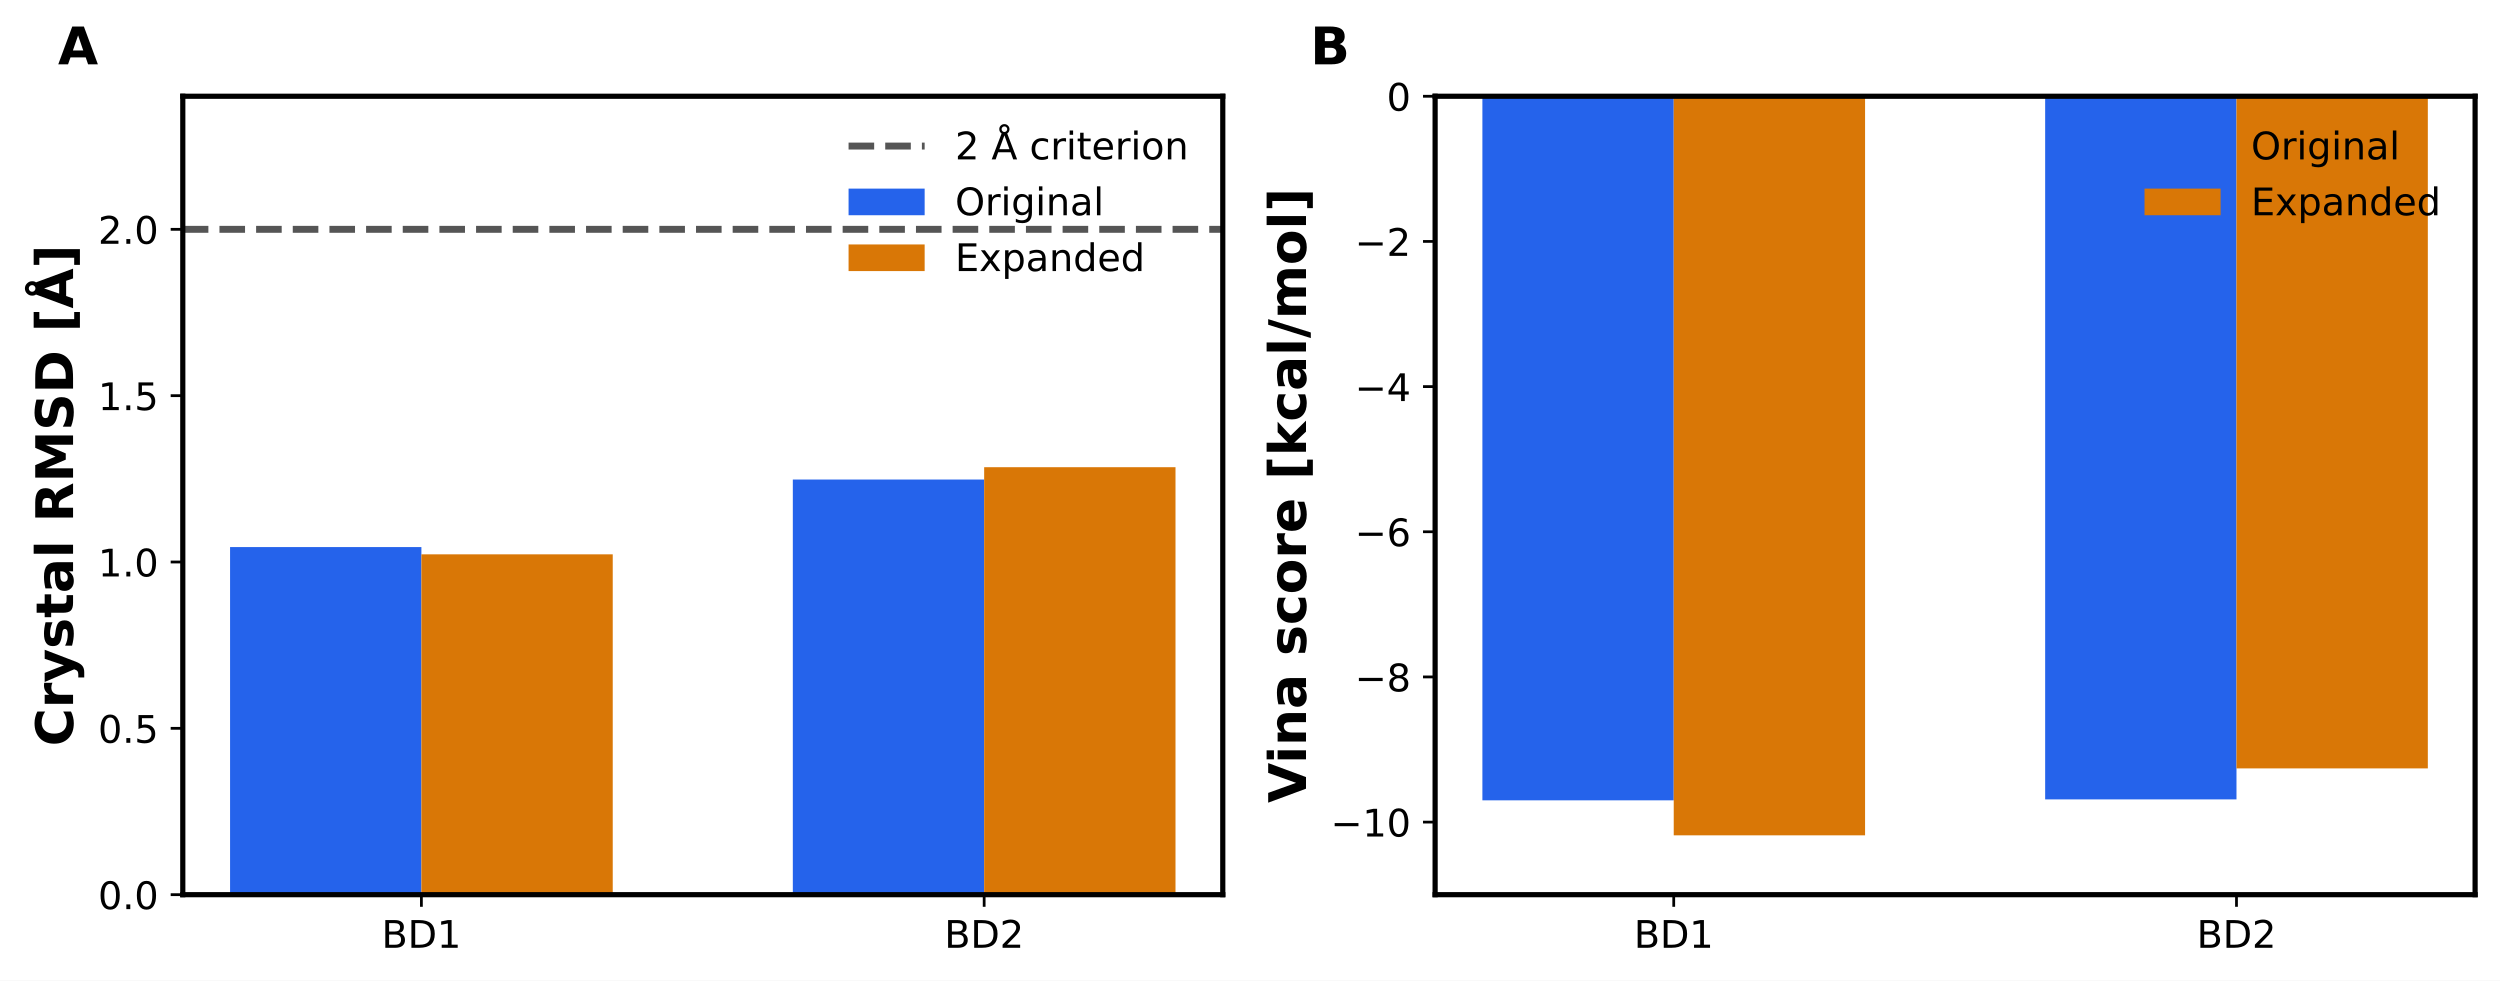
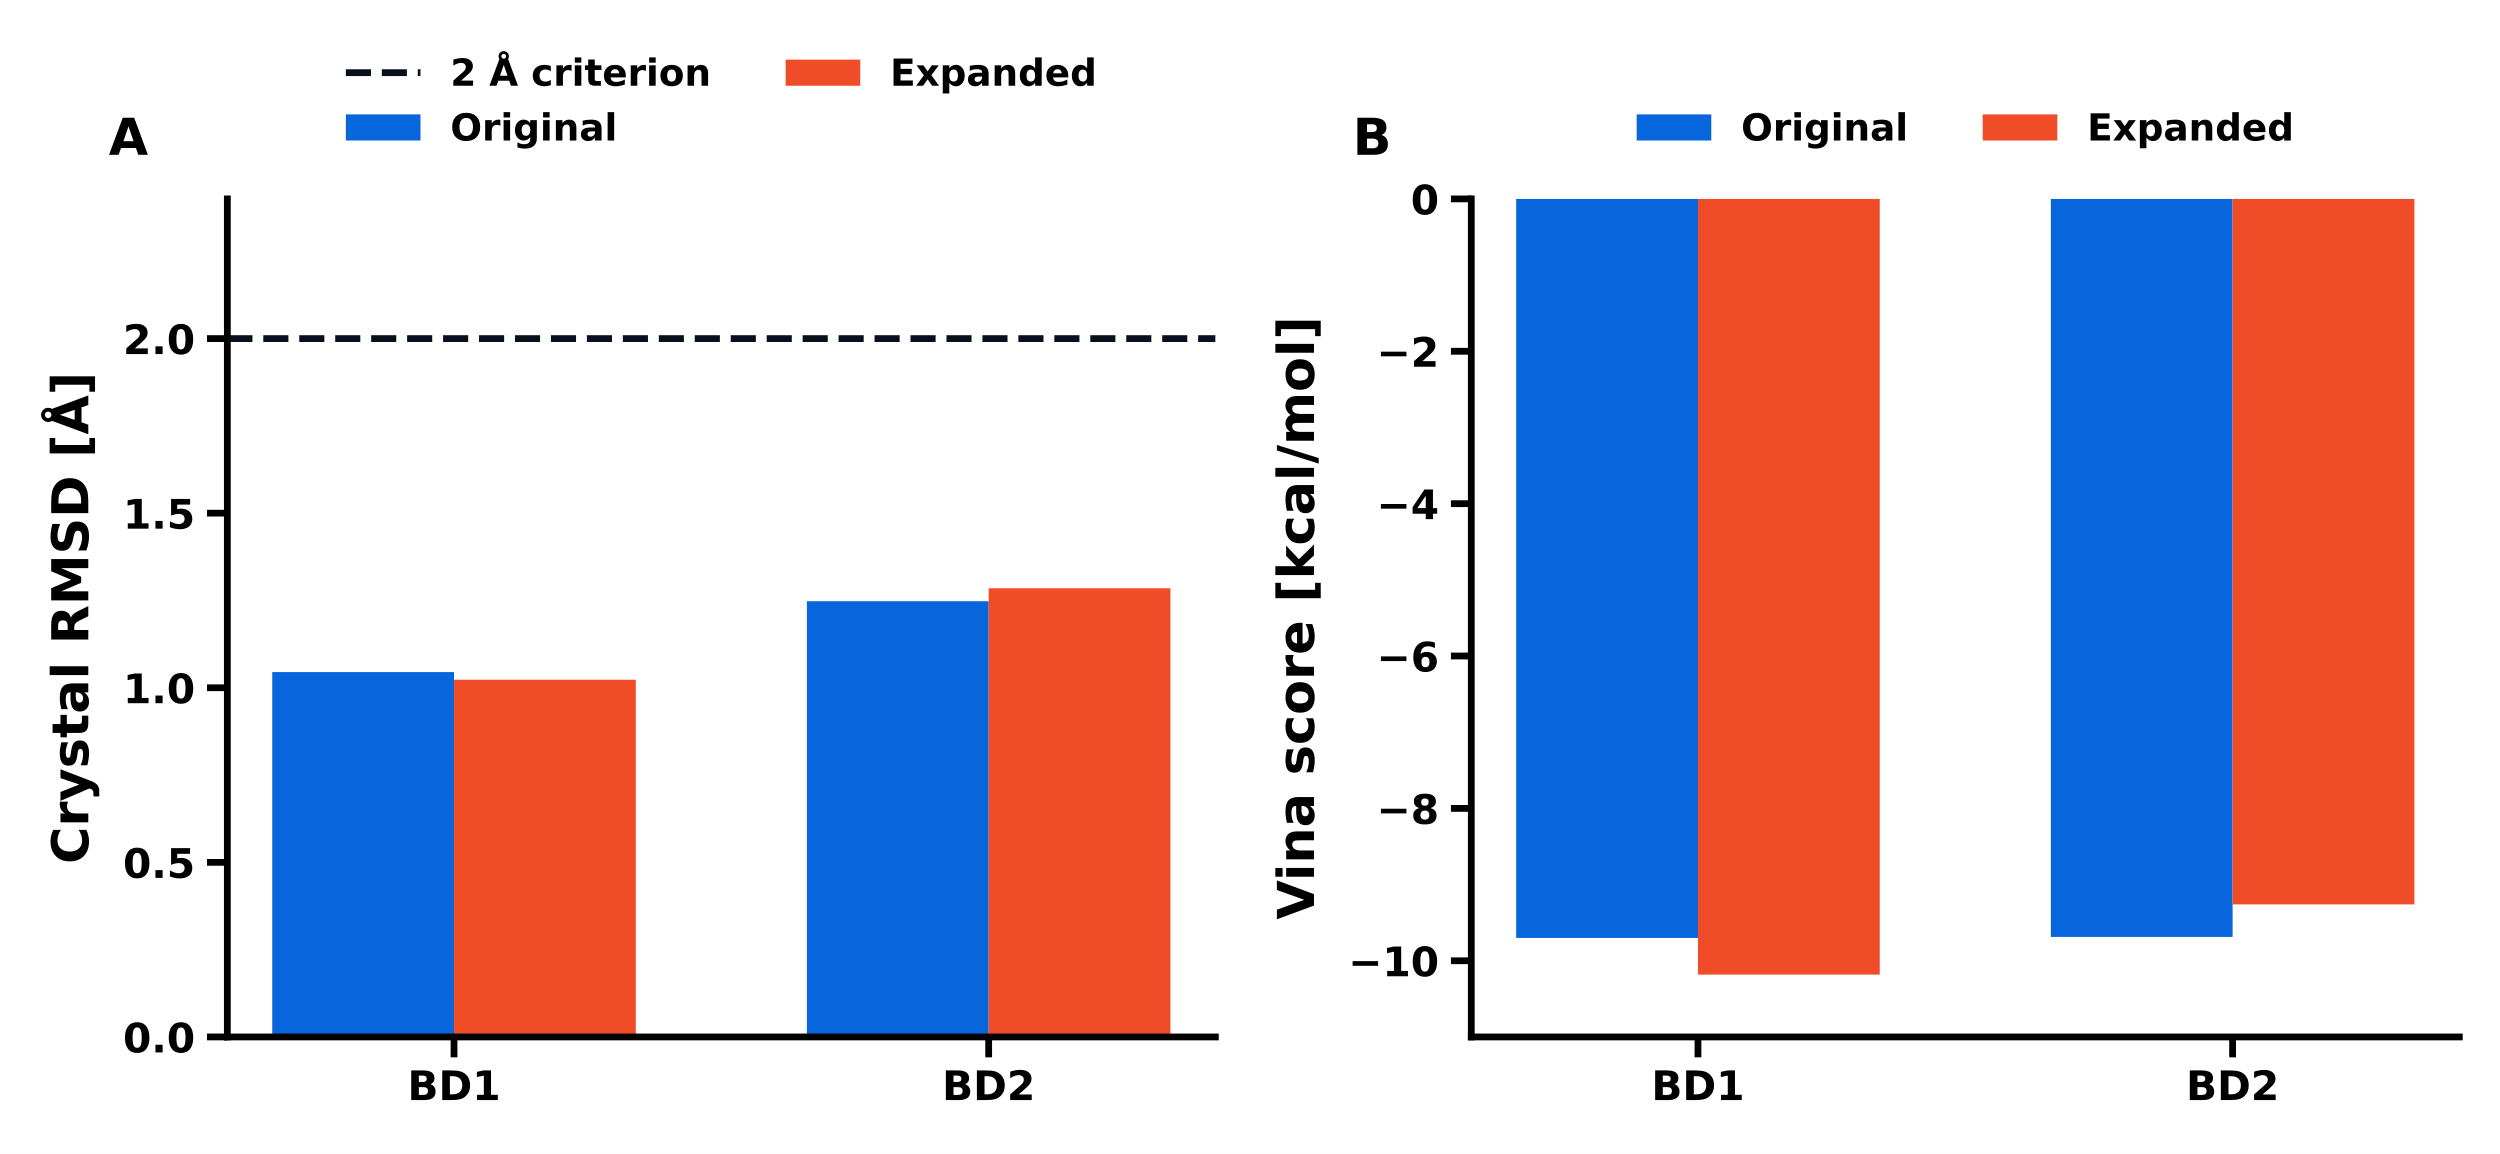
- <svg xmlns="http://www.w3.org/2000/svg" xmlns:xlink="http://www.w3.org/1999/xlink" width="722.884pt" height="283.546pt" viewBox="0 0 722.884 283.546" version="1.1">
+ <svg xmlns="http://www.w3.org/2000/svg" xmlns:xlink="http://www.w3.org/1999/xlink" width="737.008pt" height="340.157pt" viewBox="0 0 737.008 340.157" version="1.1">
  <defs>
    <style type="text/css">*{stroke-linejoin: round; stroke-linecap: butt}</style>
  </defs>
  <g id="figure_1">
    <g id="patch_1">
-       <path d="M 0 283.546  L 722.884 283.546  L 722.884 0  L 0 0  z " style="fill: #ffffff" />
+       <path d="M 0 340.157  L 737.008 340.157  L 737.008 0  L 0 0  z " style="fill: #ffffff" />
    </g>
    <g id="axes_1">
      <g id="patch_2">
-         <path d="M 52.854 258.7  L 353.569 258.7  L 353.569 27.832  L 52.854 27.832  z " style="fill: #ffffff" />
+         <path d="M 67.02 305.697  L 358.289 305.697  L 358.289 58.638  L 67.02 58.638  z " style="fill: #ffffff" />
      </g>
      <g id="patch_3">
-         <path d="M 66.523 258.7  L 121.85 258.7  L 121.85 158.177  L 66.523 158.177  z " clip-path="url(#p9606c277c2)" style="fill: #2563eb" />
+         <path d="M 80.259 305.697  L 133.848 305.697  L 133.848 198.124  L 80.259 198.124  z " clip-path="url(#pa5813b29bb)" style="fill: #0866dd" />
      </g>
      <g id="patch_4">
-         <path d="M 229.248 258.7  L 284.574 258.7  L 284.574 138.649  L 229.248 138.649  z " clip-path="url(#p9606c277c2)" style="fill: #2563eb" />
+         <path d="M 237.873 305.697  L 291.461 305.697  L 291.461 177.227  L 237.873 177.227  z " clip-path="url(#pa5813b29bb)" style="fill: #0866dd" />
      </g>
      <g id="patch_5">
-         <path d="M 121.85 258.7  L 177.176 258.7  L 177.176 160.293  L 121.85 160.293  z " clip-path="url(#p9606c277c2)" style="fill: #d97706" />
+         <path d="M 133.848 305.697  L 187.436 305.697  L 187.436 200.389  L 133.848 200.389  z " clip-path="url(#pa5813b29bb)" style="fill: #f04c28" />
      </g>
      <g id="patch_6">
-         <path d="M 284.574 258.7  L 339.901 258.7  L 339.901 135.09  L 284.574 135.09  z " clip-path="url(#p9606c277c2)" style="fill: #d97706" />
+         <path d="M 291.461 305.697  L 345.049 305.697  L 345.049 173.418  L 291.461 173.418  z " clip-path="url(#pa5813b29bb)" style="fill: #f04c28" />
      </g>
      <g id="matplotlib.axis_1">
        <g id="xtick_1">
          <g id="line2d_1">
            <defs>
-               <path id="m97d66469f7" d="M 0 0  L 0 3.5  " style="stroke: #000000; stroke-width: 0.8" />
+               <path id="m5788b3147f" d="M 0 0  L 0 6  " style="stroke: #000000; stroke-width: 2" />
            </defs>
            <g>
-               <use xlink:href="#m97d66469f7" x="121.85" y="258.7" style="stroke: #000000; stroke-width: 0.8" />
+               <use xlink:href="#m5788b3147f" x="133.848" y="305.697" style="stroke: #000000; stroke-width: 2" />
            </g>
          </g>
          <g id="text_1">
-             <text style="font-size: 11px; font-family: 'DejaVu Sans'; text-anchor: middle" x="121.85" y="274.058" transform="rotate(-0 121.8496 274.0585)">BD1</text>
+             <text style="font-weight: 700; font-size: 12px; font-family: 'DejaVu Sans'; text-anchor: middle" x="133.848" y="324.316" transform="rotate(-0 133.8479 324.3156)">BD1</text>
          </g>
        </g>
        <g id="xtick_2">
          <g id="line2d_2">
            <g>
-               <use xlink:href="#m97d66469f7" x="284.574" y="258.7" style="stroke: #000000; stroke-width: 0.8" />
+               <use xlink:href="#m5788b3147f" x="291.461" y="305.697" style="stroke: #000000; stroke-width: 2" />
            </g>
          </g>
          <g id="text_2">
-             <text style="font-size: 11px; font-family: 'DejaVu Sans'; text-anchor: middle" x="284.574" y="274.058" transform="rotate(-0 284.5742 274.0585)">BD2</text>
+             <text style="font-weight: 700; font-size: 12px; font-family: 'DejaVu Sans'; text-anchor: middle" x="291.461" y="324.316" transform="rotate(-0 291.461 324.3156)">BD2</text>
          </g>
        </g>
      </g>
      <g id="matplotlib.axis_2">
        <g id="ytick_1">
          <g id="line2d_3">
            <defs>
-               <path id="m3487bd37d3" d="M 0 0  L -3.5 0  " style="stroke: #000000; stroke-width: 0.8" />
+               <path id="m7551f8839b" d="M 0 0  L -6 0  " style="stroke: #000000; stroke-width: 2" />
            </defs>
            <g>
-               <use xlink:href="#m3487bd37d3" x="52.854" y="258.7" style="stroke: #000000; stroke-width: 0.8" />
+               <use xlink:href="#m7551f8839b" x="67.02" y="305.697" style="stroke: #000000; stroke-width: 2" />
            </g>
          </g>
          <g id="text_3">
-             <text style="font-size: 11px; font-family: 'DejaVu Sans'; text-anchor: end" x="45.854" y="262.879" transform="rotate(-0 45.85437 262.8793)">0.0</text>
+             <text style="font-weight: 700; font-size: 12px; font-family: 'DejaVu Sans'; text-anchor: end" x="57.52" y="310.257" transform="rotate(-0 57.52 310.2565)">0.0</text>
          </g>
        </g>
        <g id="ytick_2">
          <g id="line2d_4">
            <g>
-               <use xlink:href="#m3487bd37d3" x="52.854" y="210.603" style="stroke: #000000; stroke-width: 0.8" />
+               <use xlink:href="#m7551f8839b" x="67.02" y="254.227" style="stroke: #000000; stroke-width: 2" />
            </g>
          </g>
          <g id="text_4">
-             <text style="font-size: 11px; font-family: 'DejaVu Sans'; text-anchor: end" x="45.854" y="214.782" transform="rotate(-0 45.85437 214.7819)">0.5</text>
+             <text style="font-weight: 700; font-size: 12px; font-family: 'DejaVu Sans'; text-anchor: end" x="57.52" y="258.786" transform="rotate(-0 57.52 258.7859)">0.5</text>
          </g>
        </g>
        <g id="ytick_3">
          <g id="line2d_5">
            <g>
-               <use xlink:href="#m3487bd37d3" x="52.854" y="162.505" style="stroke: #000000; stroke-width: 0.8" />
+               <use xlink:href="#m7551f8839b" x="67.02" y="202.756" style="stroke: #000000; stroke-width: 2" />
            </g>
          </g>
          <g id="text_5">
-             <text style="font-size: 11px; font-family: 'DejaVu Sans'; text-anchor: end" x="45.854" y="166.684" transform="rotate(-0 45.85437 166.6844)">1.0</text>
+             <text style="font-weight: 700; font-size: 12px; font-family: 'DejaVu Sans'; text-anchor: end" x="57.52" y="207.315" transform="rotate(-0 57.52 207.3153)">1.0</text>
          </g>
        </g>
        <g id="ytick_4">
          <g id="line2d_6">
            <g>
-               <use xlink:href="#m3487bd37d3" x="52.854" y="114.408" style="stroke: #000000; stroke-width: 0.8" />
+               <use xlink:href="#m7551f8839b" x="67.02" y="151.286" style="stroke: #000000; stroke-width: 2" />
            </g>
          </g>
          <g id="text_6">
-             <text style="font-size: 11px; font-family: 'DejaVu Sans'; text-anchor: end" x="45.854" y="118.587" transform="rotate(-0 45.85437 118.587)">1.5</text>
+             <text style="font-weight: 700; font-size: 12px; font-family: 'DejaVu Sans'; text-anchor: end" x="57.52" y="155.845" transform="rotate(-0 57.52 155.8446)">1.5</text>
          </g>
        </g>
        <g id="ytick_5">
          <g id="line2d_7">
            <g>
-               <use xlink:href="#m3487bd37d3" x="52.854" y="66.31" style="stroke: #000000; stroke-width: 0.8" />
+               <use xlink:href="#m7551f8839b" x="67.02" y="99.815" style="stroke: #000000; stroke-width: 2" />
            </g>
          </g>
          <g id="text_7">
-             <text style="font-size: 11px; font-family: 'DejaVu Sans'; text-anchor: end" x="45.854" y="70.489" transform="rotate(-0 45.85437 70.48948)">2.0</text>
+             <text style="font-weight: 700; font-size: 12px; font-family: 'DejaVu Sans'; text-anchor: end" x="57.52" y="104.374" transform="rotate(-0 57.52 104.374)">2.0</text>
          </g>
        </g>
        <g id="text_8">
-           <text style="font-weight: 700; font-size: 15px; font-family: 'DejaVu Sans'; text-anchor: middle" x="21.124" y="143.266" transform="rotate(-90 21.12422 143.2663)">Crystal RMSD [Å]</text>
+           <text style="font-weight: 700; font-size: 15px; font-family: 'DejaVu Sans'; text-anchor: middle" x="26.026" y="182.168" transform="rotate(-90 26.02641 182.168)">Crystal RMSD [Å]</text>
        </g>
      </g>
      <g id="line2d_8">
-         <path d="M 52.854 66.31  L 353.569 66.31  " clip-path="url(#p9606c277c2)" style="fill: none; stroke-dasharray: 7.4,3.2; stroke-dashoffset: 0; stroke: #555555; stroke-width: 2" />
+         <path d="M 67.02 99.815  L 358.289 99.815  " clip-path="url(#pa5813b29bb)" style="fill: none; stroke-dasharray: 7.4,3.2; stroke-dashoffset: 0; stroke: #080f1d; stroke-width: 2" />
      </g>
      <g id="patch_7">
-         <path d="M 52.854 258.7  L 52.854 27.832  " style="fill: none; stroke: #000000; stroke-width: 1.5; stroke-linejoin: miter; stroke-linecap: square" />
+         <path d="M 67.02 305.697  L 67.02 58.638  " style="fill: none; stroke: #000000; stroke-width: 2; stroke-linejoin: miter; stroke-linecap: square" />
      </g>
      <g id="patch_8">
-         <path d="M 353.569 258.7  L 353.569 27.832  " style="fill: none; stroke: #000000; stroke-width: 1.5; stroke-linejoin: miter; stroke-linecap: square" />
-       </g>
-       <g id="patch_9">
-         <path d="M 52.854 258.7  L 353.569 258.7  " style="fill: none; stroke: #000000; stroke-width: 1.5; stroke-linejoin: miter; stroke-linecap: square" />
-       </g>
-       <g id="patch_10">
-         <path d="M 52.854 27.832  L 353.569 27.832  " style="fill: none; stroke: #000000; stroke-width: 1.5; stroke-linejoin: miter; stroke-linecap: square" />
+         <path d="M 67.02 305.697  L 358.289 305.697  " style="fill: none; stroke: #000000; stroke-width: 2; stroke-linejoin: miter; stroke-linecap: square" />
      </g>
      <g id="text_9">
-         <text style="font-weight: 700; font-size: 15px; font-family: 'DejaVu Sans'; text-anchor: start" x="16.769" y="18.598" transform="rotate(-0 16.76857 18.59766)">A</text>
+         <text style="font-weight: 700; font-size: 15px; font-family: 'DejaVu Sans'; text-anchor: start" x="32.068" y="45.637" transform="rotate(-0 32.06773 45.63653)">A</text>
      </g>
      <g id="legend_1">
        <g id="line2d_9">
-           <path d="M 245.367 42.241  L 256.367 42.241  L 267.367 42.241  " style="fill: none; stroke-dasharray: 7.4,3.2; stroke-dashoffset: 0; stroke: #555555; stroke-width: 2" />
+           <path d="M 101.96 21.428  L 112.96 21.428  L 123.96 21.428  " style="fill: none; stroke-dasharray: 7.4,3.2; stroke-dashoffset: 0; stroke: #080f1d; stroke-width: 2" />
        </g>
        <g id="text_10">
-           <text style="font-size: 11px; font-family: 'DejaVu Sans'; text-anchor: start" x="276.167" y="46.091" transform="rotate(-0 276.1672 46.09065)">2 Å criterion</text>
-         </g>
-         <g id="patch_11">
-           <path d="M 245.367 62.237  L 267.367 62.237  L 267.367 54.537  L 245.367 54.537  z " style="fill: #2563eb" />
+           <text style="font-weight: 700; font-size: 11px; font-family: 'DejaVu Sans'; text-anchor: start" x="132.76" y="25.278" transform="rotate(-0 132.7601 25.27771)">2 Å criterion</text>
+         </g>
+         <g id="patch_9">
+           <path d="M 101.96 41.424  L 123.96 41.424  L 123.96 33.724  L 101.96 33.724  z " style="fill: #0866dd" />
        </g>
        <g id="text_11">
-           <text style="font-size: 11px; font-family: 'DejaVu Sans'; text-anchor: start" x="276.167" y="62.237" transform="rotate(-0 276.1672 62.23659)">Original</text>
-         </g>
-         <g id="patch_12">
-           <path d="M 245.367 78.383  L 267.367 78.383  L 267.367 70.683  L 245.367 70.683  z " style="fill: #d97706" />
+           <text style="font-weight: 700; font-size: 11px; font-family: 'DejaVu Sans'; text-anchor: start" x="132.76" y="41.424" transform="rotate(-0 132.7601 41.42365)">Original</text>
+         </g>
+         <g id="patch_10">
+           <path d="M 231.604 25.278  L 253.604 25.278  L 253.604 17.578  L 231.604 17.578  z " style="fill: #f04c28" />
        </g>
        <g id="text_12">
-           <text style="font-size: 11px; font-family: 'DejaVu Sans'; text-anchor: start" x="276.167" y="78.383" transform="rotate(-0 276.1672 78.38253)">Expanded</text>
+           <text style="font-weight: 700; font-size: 11px; font-family: 'DejaVu Sans'; text-anchor: start" x="262.404" y="25.278" transform="rotate(-0 262.4037 25.27771)">Expanded</text>
        </g>
      </g>
    </g>
    <g id="axes_2">
+       <g id="patch_11">
+         <path d="M 433.739 305.697  L 725.008 305.697  L 725.008 58.638  L 433.739 58.638  z " style="fill: #ffffff" />
+       </g>
+       <g id="patch_12">
+         <path d="M 446.978 58.638  L 500.567 58.638  L 500.567 276.5  L 446.978 276.5  z " clip-path="url(#p24d0524338)" style="fill: #0866dd" />
+       </g>
      <g id="patch_13">
-         <path d="M 414.969 258.7  L 715.684 258.7  L 715.684 27.832  L 414.969 27.832  z " style="fill: #ffffff" />
+         <path d="M 604.591 58.638  L 658.18 58.638  L 658.18 276.208  L 604.591 276.208  z " clip-path="url(#p24d0524338)" style="fill: #0866dd" />
      </g>
      <g id="patch_14">
-         <path d="M 428.638 27.832  L 483.965 27.832  L 483.965 231.416  L 428.638 231.416  z " clip-path="url(#pc58e76c46e)" style="fill: #2563eb" />
+         <path d="M 500.567 58.638  L 554.155 58.638  L 554.155 287.325  L 500.567 287.325  z " clip-path="url(#p24d0524338)" style="fill: #f04c28" />
      </g>
      <g id="patch_15">
-         <path d="M 591.363 27.832  L 646.689 27.832  L 646.689 231.143  L 591.363 231.143  z " clip-path="url(#pc58e76c46e)" style="fill: #2563eb" />
-       </g>
-       <g id="patch_16">
-         <path d="M 483.965 27.832  L 539.291 27.832  L 539.291 241.532  L 483.965 241.532  z " clip-path="url(#pc58e76c46e)" style="fill: #d97706" />
-       </g>
-       <g id="patch_17">
-         <path d="M 646.689 27.832  L 702.016 27.832  L 702.016 222.181  L 646.689 222.181  z " clip-path="url(#pc58e76c46e)" style="fill: #d97706" />
+         <path d="M 658.18 58.638  L 711.768 58.638  L 711.768 266.617  L 658.18 266.617  z " clip-path="url(#p24d0524338)" style="fill: #f04c28" />
      </g>
      <g id="matplotlib.axis_3">
        <g id="xtick_3">
          <g id="line2d_10">
            <g>
-               <use xlink:href="#m97d66469f7" x="483.965" y="258.7" style="stroke: #000000; stroke-width: 0.8" />
+               <use xlink:href="#m5788b3147f" x="500.567" y="305.697" style="stroke: #000000; stroke-width: 2" />
            </g>
          </g>
          <g id="text_13">
-             <text style="font-size: 11px; font-family: 'DejaVu Sans'; text-anchor: middle" x="483.965" y="274.058" transform="rotate(-0 483.9646 274.0585)">BD1</text>
+             <text style="font-weight: 700; font-size: 12px; font-family: 'DejaVu Sans'; text-anchor: middle" x="500.567" y="324.316" transform="rotate(-0 500.5669 324.3156)">BD1</text>
          </g>
        </g>
        <g id="xtick_4">
          <g id="line2d_11">
            <g>
-               <use xlink:href="#m97d66469f7" x="646.689" y="258.7" style="stroke: #000000; stroke-width: 0.8" />
+               <use xlink:href="#m5788b3147f" x="658.18" y="305.697" style="stroke: #000000; stroke-width: 2" />
            </g>
          </g>
          <g id="text_14">
-             <text style="font-size: 11px; font-family: 'DejaVu Sans'; text-anchor: middle" x="646.689" y="274.058" transform="rotate(-0 646.6892 274.0585)">BD2</text>
+             <text style="font-weight: 700; font-size: 12px; font-family: 'DejaVu Sans'; text-anchor: middle" x="658.18" y="324.316" transform="rotate(-0 658.1799 324.3156)">BD2</text>
          </g>
        </g>
      </g>
      <g id="matplotlib.axis_4">
        <g id="ytick_6">
          <g id="line2d_12">
            <g>
-               <use xlink:href="#m3487bd37d3" x="414.969" y="237.712" style="stroke: #000000; stroke-width: 0.8" />
+               <use xlink:href="#m7551f8839b" x="433.739" y="283.238" style="stroke: #000000; stroke-width: 2" />
            </g>
          </g>
          <g id="text_15">
-             <text style="font-size: 11px; font-family: 'DejaVu Sans'; text-anchor: end" x="407.969" y="241.891" transform="rotate(-0 407.9694 241.8914)">−10</text>
+             <text style="font-weight: 700; font-size: 12px; font-family: 'DejaVu Sans'; text-anchor: end" x="424.239" y="287.797" transform="rotate(-0 424.2389 287.7966)">−10</text>
          </g>
        </g>
        <g id="ytick_7">
          <g id="line2d_13">
            <g>
-               <use xlink:href="#m3487bd37d3" x="414.969" y="195.736" style="stroke: #000000; stroke-width: 0.8" />
+               <use xlink:href="#m7551f8839b" x="433.739" y="238.318" style="stroke: #000000; stroke-width: 2" />
            </g>
          </g>
          <g id="text_16">
-             <text style="font-size: 11px; font-family: 'DejaVu Sans'; text-anchor: end" x="407.969" y="199.915" transform="rotate(-0 407.9694 199.9154)">−8</text>
+             <text style="font-weight: 700; font-size: 12px; font-family: 'DejaVu Sans'; text-anchor: end" x="424.239" y="242.877" transform="rotate(-0 424.2389 242.8768)">−8</text>
          </g>
        </g>
        <g id="ytick_8">
          <g id="line2d_14">
            <g>
-               <use xlink:href="#m3487bd37d3" x="414.969" y="153.76" style="stroke: #000000; stroke-width: 0.8" />
+               <use xlink:href="#m7551f8839b" x="433.739" y="193.398" style="stroke: #000000; stroke-width: 2" />
            </g>
          </g>
          <g id="text_17">
-             <text style="font-size: 11px; font-family: 'DejaVu Sans'; text-anchor: end" x="407.969" y="157.939" transform="rotate(-0 407.9694 157.9394)">−6</text>
+             <text style="font-weight: 700; font-size: 12px; font-family: 'DejaVu Sans'; text-anchor: end" x="424.239" y="197.957" transform="rotate(-0 424.2389 197.957)">−6</text>
          </g>
        </g>
        <g id="ytick_9">
          <g id="line2d_15">
            <g>
-               <use xlink:href="#m3487bd37d3" x="414.969" y="111.784" style="stroke: #000000; stroke-width: 0.8" />
+               <use xlink:href="#m7551f8839b" x="433.739" y="148.478" style="stroke: #000000; stroke-width: 2" />
            </g>
          </g>
          <g id="text_18">
-             <text style="font-size: 11px; font-family: 'DejaVu Sans'; text-anchor: end" x="407.969" y="115.963" transform="rotate(-0 407.9694 115.9635)">−4</text>
+             <text style="font-weight: 700; font-size: 12px; font-family: 'DejaVu Sans'; text-anchor: end" x="424.239" y="153.037" transform="rotate(-0 424.2389 153.0371)">−4</text>
          </g>
        </g>
        <g id="ytick_10">
          <g id="line2d_16">
            <g>
-               <use xlink:href="#m3487bd37d3" x="414.969" y="69.808" style="stroke: #000000; stroke-width: 0.8" />
+               <use xlink:href="#m7551f8839b" x="433.739" y="103.558" style="stroke: #000000; stroke-width: 2" />
            </g>
          </g>
          <g id="text_19">
-             <text style="font-size: 11px; font-family: 'DejaVu Sans'; text-anchor: end" x="407.969" y="73.987" transform="rotate(-0 407.9694 73.98748)">−2</text>
+             <text style="font-weight: 700; font-size: 12px; font-family: 'DejaVu Sans'; text-anchor: end" x="424.239" y="108.117" transform="rotate(-0 424.2389 108.1173)">−2</text>
          </g>
        </g>
        <g id="ytick_11">
          <g id="line2d_17">
            <g>
-               <use xlink:href="#m3487bd37d3" x="414.969" y="27.832" style="stroke: #000000; stroke-width: 0.8" />
+               <use xlink:href="#m7551f8839b" x="433.739" y="58.638" style="stroke: #000000; stroke-width: 2" />
            </g>
          </g>
          <g id="text_20">
-             <text style="font-size: 11px; font-family: 'DejaVu Sans'; text-anchor: end" x="407.969" y="32.012" transform="rotate(-0 407.9694 32.01151)">0</text>
+             <text style="font-weight: 700; font-size: 12px; font-family: 'DejaVu Sans'; text-anchor: end" x="424.239" y="63.197" transform="rotate(-0 424.2389 63.19749)">0</text>
          </g>
        </g>
        <g id="text_21">
-           <text style="font-weight: 700; font-size: 15px; font-family: 'DejaVu Sans'; text-anchor: middle" x="377.635" y="143.266" transform="rotate(-90 377.6347 143.2663)">Vina score [kcal/mol]</text>
-         </g>
-       </g>
-       <g id="patch_18">
-         <path d="M 414.969 258.7  L 414.969 27.832  " style="fill: none; stroke: #000000; stroke-width: 1.5; stroke-linejoin: miter; stroke-linecap: square" />
-       </g>
-       <g id="patch_19">
-         <path d="M 715.684 258.7  L 715.684 27.832  " style="fill: none; stroke: #000000; stroke-width: 1.5; stroke-linejoin: miter; stroke-linecap: square" />
-       </g>
-       <g id="patch_20">
-         <path d="M 414.969 258.7  L 715.684 258.7  " style="fill: none; stroke: #000000; stroke-width: 1.5; stroke-linejoin: miter; stroke-linecap: square" />
-       </g>
-       <g id="patch_21">
-         <path d="M 414.969 27.832  L 715.684 27.832  " style="fill: none; stroke: #000000; stroke-width: 1.5; stroke-linejoin: miter; stroke-linecap: square" />
+           <text style="font-weight: 700; font-size: 15px; font-family: 'DejaVu Sans'; text-anchor: middle" x="387.365" y="182.168" transform="rotate(-90 387.365 182.168)">Vina score [kcal/mol]</text>
+         </g>
+       </g>
+       <g id="patch_16">
+         <path d="M 433.739 305.697  L 433.739 58.638  " style="fill: none; stroke: #000000; stroke-width: 2; stroke-linejoin: miter; stroke-linecap: square" />
+       </g>
+       <g id="patch_17">
+         <path d="M 433.739 305.697  L 725.008 305.697  " style="fill: none; stroke: #000000; stroke-width: 2; stroke-linejoin: miter; stroke-linecap: square" />
      </g>
      <g id="text_22">
-         <text style="font-weight: 700; font-size: 15px; font-family: 'DejaVu Sans'; text-anchor: start" x="378.884" y="18.598" transform="rotate(-0 378.8836 18.59766)">B</text>
+         <text style="font-weight: 700; font-size: 15px; font-family: 'DejaVu Sans'; text-anchor: start" x="398.787" y="45.637" transform="rotate(-0 398.7867 45.63653)">B</text>
      </g>
      <g id="legend_2">
-         <g id="patch_22">
-           <path d="M 620.093 46.091  L 642.093 46.091  L 642.093 38.391  L 620.093 38.391  z " style="fill: #2563eb" />
+         <g id="patch_18">
+           <path d="M 482.493 41.424  L 504.493 41.424  L 504.493 33.724  L 482.493 33.724  z " style="fill: #0866dd" />
        </g>
        <g id="text_23">
-           <text style="font-size: 11px; font-family: 'DejaVu Sans'; text-anchor: start" x="650.893" y="46.091" transform="rotate(-0 650.8927 46.09065)">Original</text>
-         </g>
-         <g id="patch_23">
-           <path d="M 620.093 62.237  L 642.093 62.237  L 642.093 54.537  L 620.093 54.537  z " style="fill: #d97706" />
+           <text style="font-weight: 700; font-size: 11px; font-family: 'DejaVu Sans'; text-anchor: start" x="513.293" y="41.424" transform="rotate(-0 513.2926 41.42365)">Original</text>
+         </g>
+         <g id="patch_19">
+           <path d="M 584.509 41.424  L 606.509 41.424  L 606.509 33.724  L 584.509 33.724  z " style="fill: #f04c28" />
        </g>
        <g id="text_24">
-           <text style="font-size: 11px; font-family: 'DejaVu Sans'; text-anchor: start" x="650.893" y="62.237" transform="rotate(-0 650.8927 62.23659)">Expanded</text>
+           <text style="font-weight: 700; font-size: 11px; font-family: 'DejaVu Sans'; text-anchor: start" x="615.309" y="41.424" transform="rotate(-0 615.309 41.42365)">Expanded</text>
        </g>
      </g>
    </g>
  </g>
  <defs>
-     <clipPath id="p9606c277c2">
-       <rect x="52.854" y="27.832" width="300.715" height="230.868" />
+     <clipPath id="pa5813b29bb">
+       <rect x="67.02" y="58.638" width="291.269" height="247.059" />
    </clipPath>
-     <clipPath id="pc58e76c46e">
-       <rect x="414.969" y="27.832" width="300.715" height="230.868" />
+     <clipPath id="p24d0524338">
+       <rect x="433.739" y="58.638" width="291.269" height="247.059" />
    </clipPath>
  </defs>
</svg>
